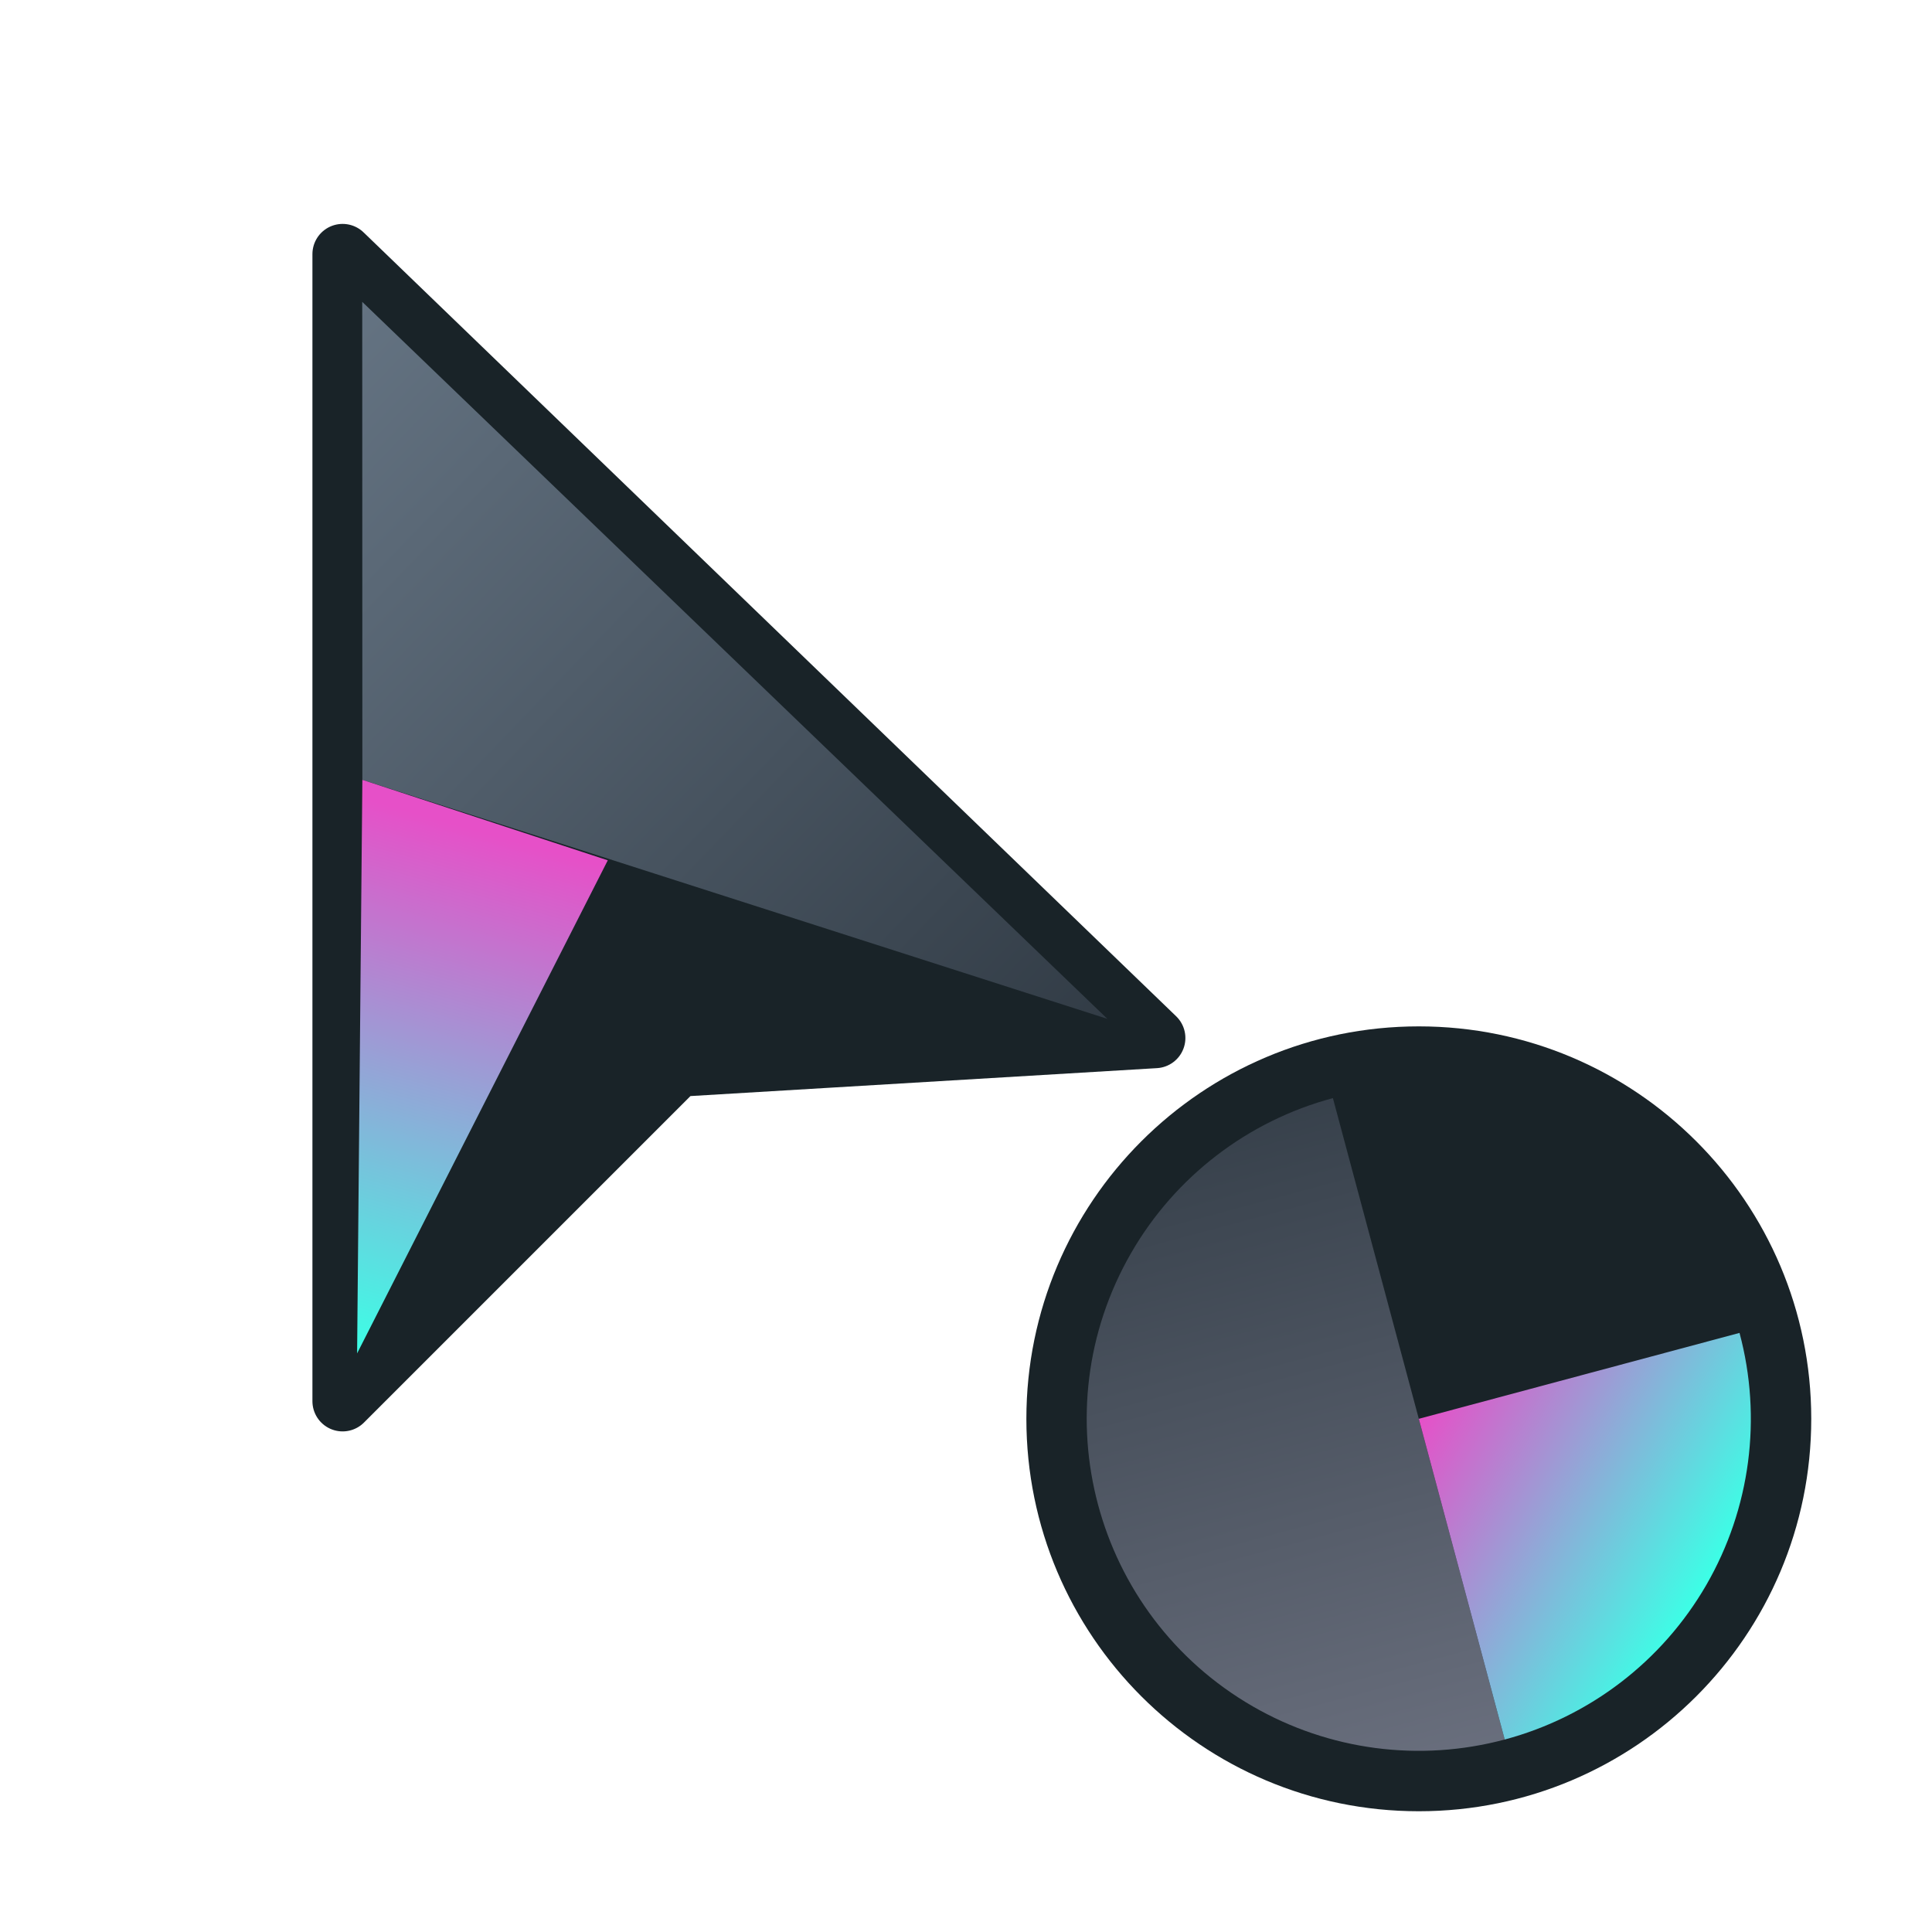
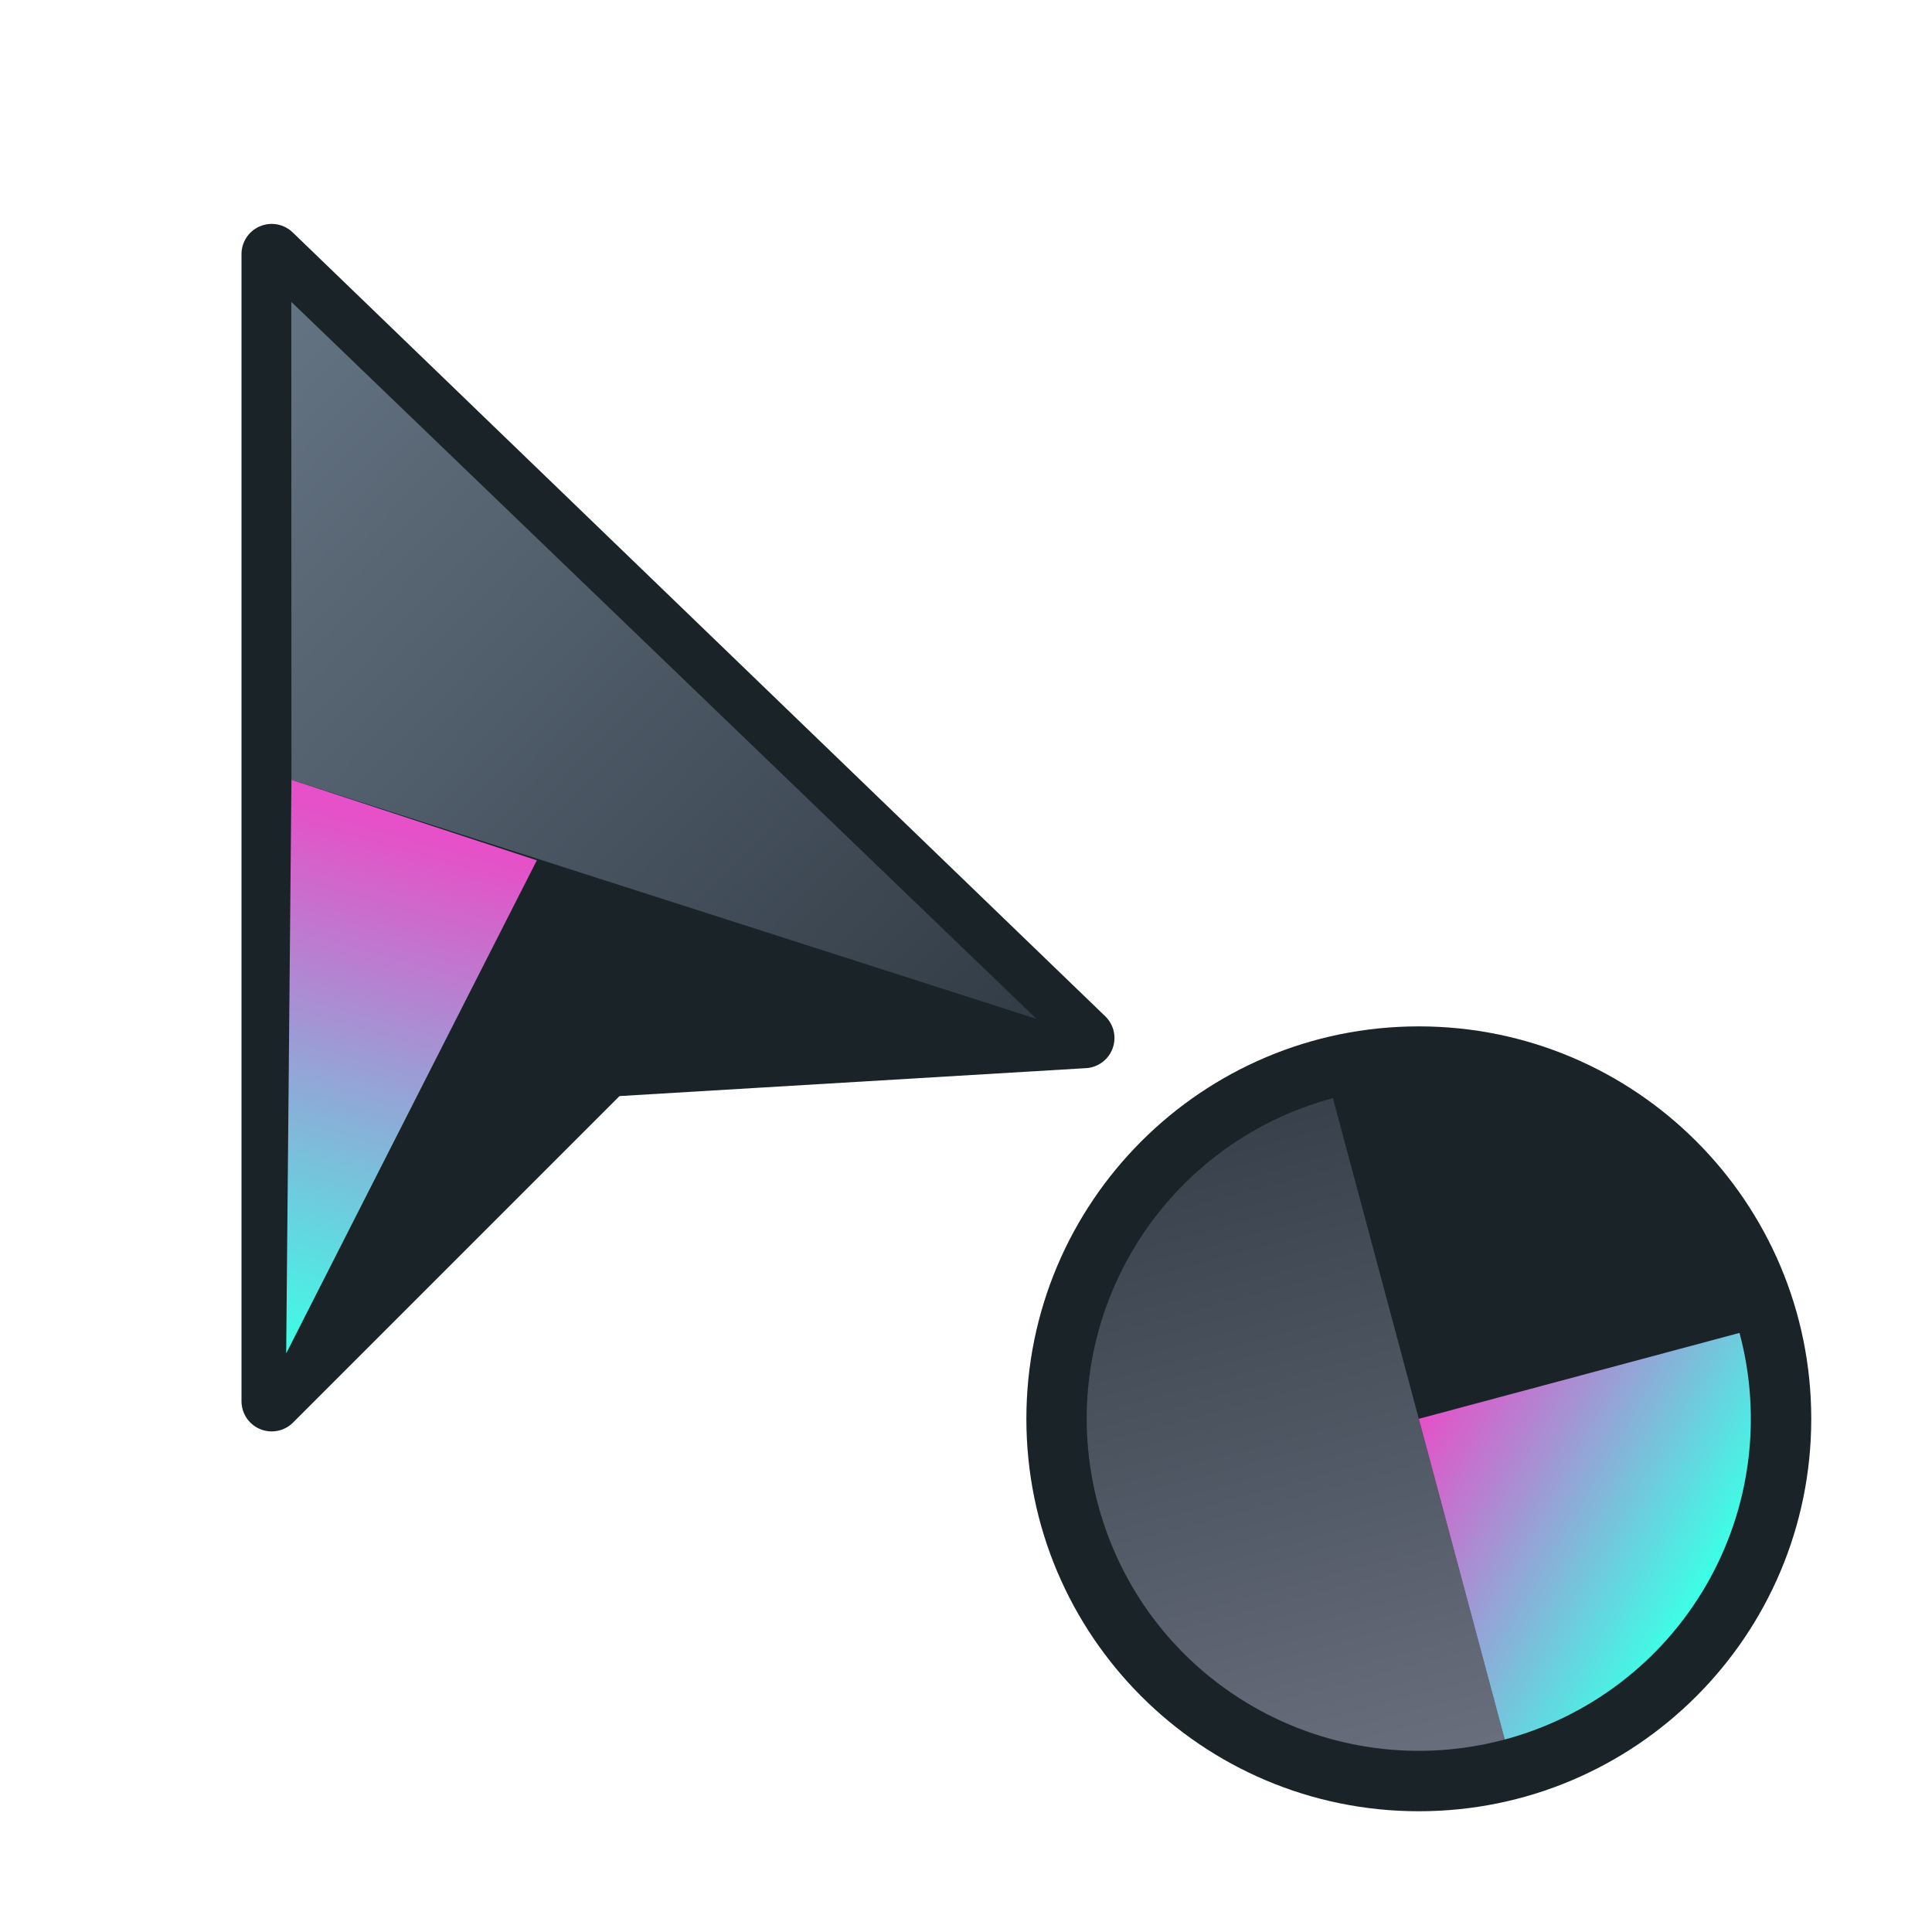
<svg xmlns="http://www.w3.org/2000/svg" xmlns:xlink="http://www.w3.org/1999/xlink" width="32" height="32" version="1.1" viewBox="0 0 32 32" id="svg70">
  <defs id="defs38">
    <filter id="b" x="-.162" y="-.095" width="1.324" height="1.191" color-interpolation-filters="sRGB">
      <feGaussianBlur stdDeviation="0.628" id="feGaussianBlur2" />
    </filter>
    <filter id="h" x="-.12" y="-.12" width="1.24" height="1.24" color-interpolation-filters="sRGB">
      <feGaussianBlur stdDeviation="0.65" id="feGaussianBlur5" />
    </filter>
    <linearGradient id="g" x1="17.871" x2="17.871" y1="7.668" y2="17.893" gradientTransform="matrix(.60764 0 0 .58122 11.1 1033.5)" gradientUnits="userSpaceOnUse">
      <stop stop-color="#FBB114" offset="0" id="stop8" />
      <stop stop-color="#FF9508" offset="1" id="stop10" />
    </linearGradient>
    <linearGradient id="f" x1="23.954" x2="23.954" y1="8.61" y2="19.256" gradientTransform="matrix(.5582 0 0 .6327 11.1 1033.5)" gradientUnits="userSpaceOnUse">
      <stop stop-color="#FF645D" offset="0" id="stop13" />
      <stop stop-color="#FF4332" offset="1" id="stop15" />
    </linearGradient>
    <linearGradient id="e" x1="20.127" x2="20.127" y1="19.205" y2="29.033" gradientTransform="matrix(.65219 0 0 .54152 11.1 1033.5)" gradientUnits="userSpaceOnUse">
      <stop stop-color="#CA70E1" offset="0" id="stop18" />
      <stop stop-color="#B452CB" offset="1" id="stop20" />
    </linearGradient>
    <linearGradient id="d" x1="16.36" x2="16.36" y1="17.893" y2="28.118" gradientTransform="matrix(.60764 0 0 .58122 11.1 1033.5)" gradientUnits="userSpaceOnUse">
      <stop stop-color="#14ADF6" offset="0" id="stop23" />
      <stop stop-color="#1191F4" offset="1" id="stop25" />
    </linearGradient>
    <linearGradient id="c" x1="13.308" x2="13.308" y1="13.619" y2="24.265" gradientTransform="matrix(.5582 0 0 .6327 11.1 1033.5)" gradientUnits="userSpaceOnUse">
      <stop stop-color="#52CF30" offset="0" id="stop28" />
      <stop stop-color="#3BBD1C" offset="1" id="stop30" />
    </linearGradient>
    <linearGradient id="a" x1="11.766" x2="11.766" y1="9.377" y2="19.205" gradientTransform="matrix(.65219 0 0 .54152 11.1 1033.5)" gradientUnits="userSpaceOnUse">
      <stop stop-color="#FFD305" offset="0" id="stop33" />
      <stop stop-color="#FDCF01" offset="1" id="stop35" />
    </linearGradient>
    <linearGradient xlink:href="#linearGradient910" id="linearGradient904" x1="8" y1="5" x2="27" y2="24" gradientUnits="userSpaceOnUse" gradientTransform="matrix(-0.4330127,-0.25,0.25,-0.4330127,26.42818,34.42818)" />
    <linearGradient id="linearGradient910">
      <stop style="stop-color:#6e7382;stop-opacity:1" offset="0" id="stop906" />
      <stop style="stop-color:#323c46;stop-opacity:1" offset="1" id="stop908" />
    </linearGradient>
    <linearGradient xlink:href="#linearGradient939" id="linearGradient941" x1="-66" y1="1036.362" x2="-55" y2="1036.362" gradientUnits="userSpaceOnUse" gradientTransform="matrix(-0.4330127,-0.25,0.25,-0.4330127,-259.4063,458.508)" />
    <linearGradient id="linearGradient939">
      <stop style="stop-color:#3cffe6;stop-opacity:1" offset="0" id="stop935" />
      <stop style="stop-color:#e650c8;stop-opacity:1" offset="1" id="stop937" />
    </linearGradient>
    <linearGradient xlink:href="#linearGradient858" id="linearGradient860" x1="25.72" y1="6.186" x2="38.062" y2="18.062" gradientUnits="userSpaceOnUse" />
    <linearGradient id="linearGradient858">
      <stop style="stop-color:#647382;stop-opacity:1" offset="0" id="stop854" />
      <stop style="stop-color:#323c46;stop-opacity:1" offset="1" id="stop856" />
    </linearGradient>
    <linearGradient xlink:href="#linearGradient939" id="linearGradient852" x1="25.635" y1="23.604" x2="28.062" y2="15.062" gradientUnits="userSpaceOnUse" />
  </defs>
  <circle style="fill:#192328;fill-opacity:1;stroke:none;stroke-width:0.591;stroke-linecap:round;stroke-linejoin:round;paint-order:stroke fill markers" id="path943" cx="23.5" cy="23.5" r="6.5" />
  <circle style="fill:#192328;fill-opacity:1;stroke:none;stroke-width:0.5;stroke-linecap:round;stroke-linejoin:round;paint-order:stroke fill markers" id="path889" cx="-32.102" cy="-8.602" r="5.5" transform="rotate(-150)" />
  <path id="path895" style="fill:url(#linearGradient904);fill-opacity:1;stroke:none;stroke-width:0.5;stroke-linecap:round;stroke-linejoin:round;paint-order:stroke fill markers" d="M 24.923,28.812 22.077,18.188 a 5.5,5.5 0 0 0 -3.34,2.562 5.5,5.5 0 0 0 2.013,7.513 5.5,5.5 0 0 0 4.173,0.549 z" />
  <path id="path922" style="fill:url(#linearGradient941);fill-opacity:1;stroke:none;stroke-width:0.5;stroke-linecap:round;stroke-linejoin:round;paint-order:stroke fill markers" d="m 23.5,23.5 1.423,5.312 a 5.5,5.5 0 0 0 3.34,-2.562 5.5,5.5 0 0 0 0.549,-4.173 z" />
-   <g id="g901" transform="translate(-19.72027,-1.186422)">
+   <g id="g901" transform="translate(-20.89502,-1.186422)">
    <path style="fill:#192328;fill-opacity:1;stroke:#192328;stroke-width:1;stroke-linecap:butt;stroke-linejoin:round;stroke-miterlimit:4;stroke-dasharray:none;stroke-opacity:1" d="M 25.395,5.395 V 24.395 l 5.542,-5.542 7.917,-0.474 z" id="path884" />
    <path style="fill:url(#linearGradient860);fill-opacity:1;stroke:none;stroke-width:0.792px;stroke-linecap:butt;stroke-linejoin:miter;stroke-opacity:1" d="M 25.72,6.186 38.062,18.062 25.722,14.103 Z" id="path886" />
    <path style="fill:url(#linearGradient852);fill-opacity:1;stroke:none;stroke-width:0.792px;stroke-linecap:butt;stroke-linejoin:miter;stroke-opacity:1" d="m 25.722,14.103 -0.087,9.5 4.152,-8.167 z" id="path888" />
  </g>
</svg>
